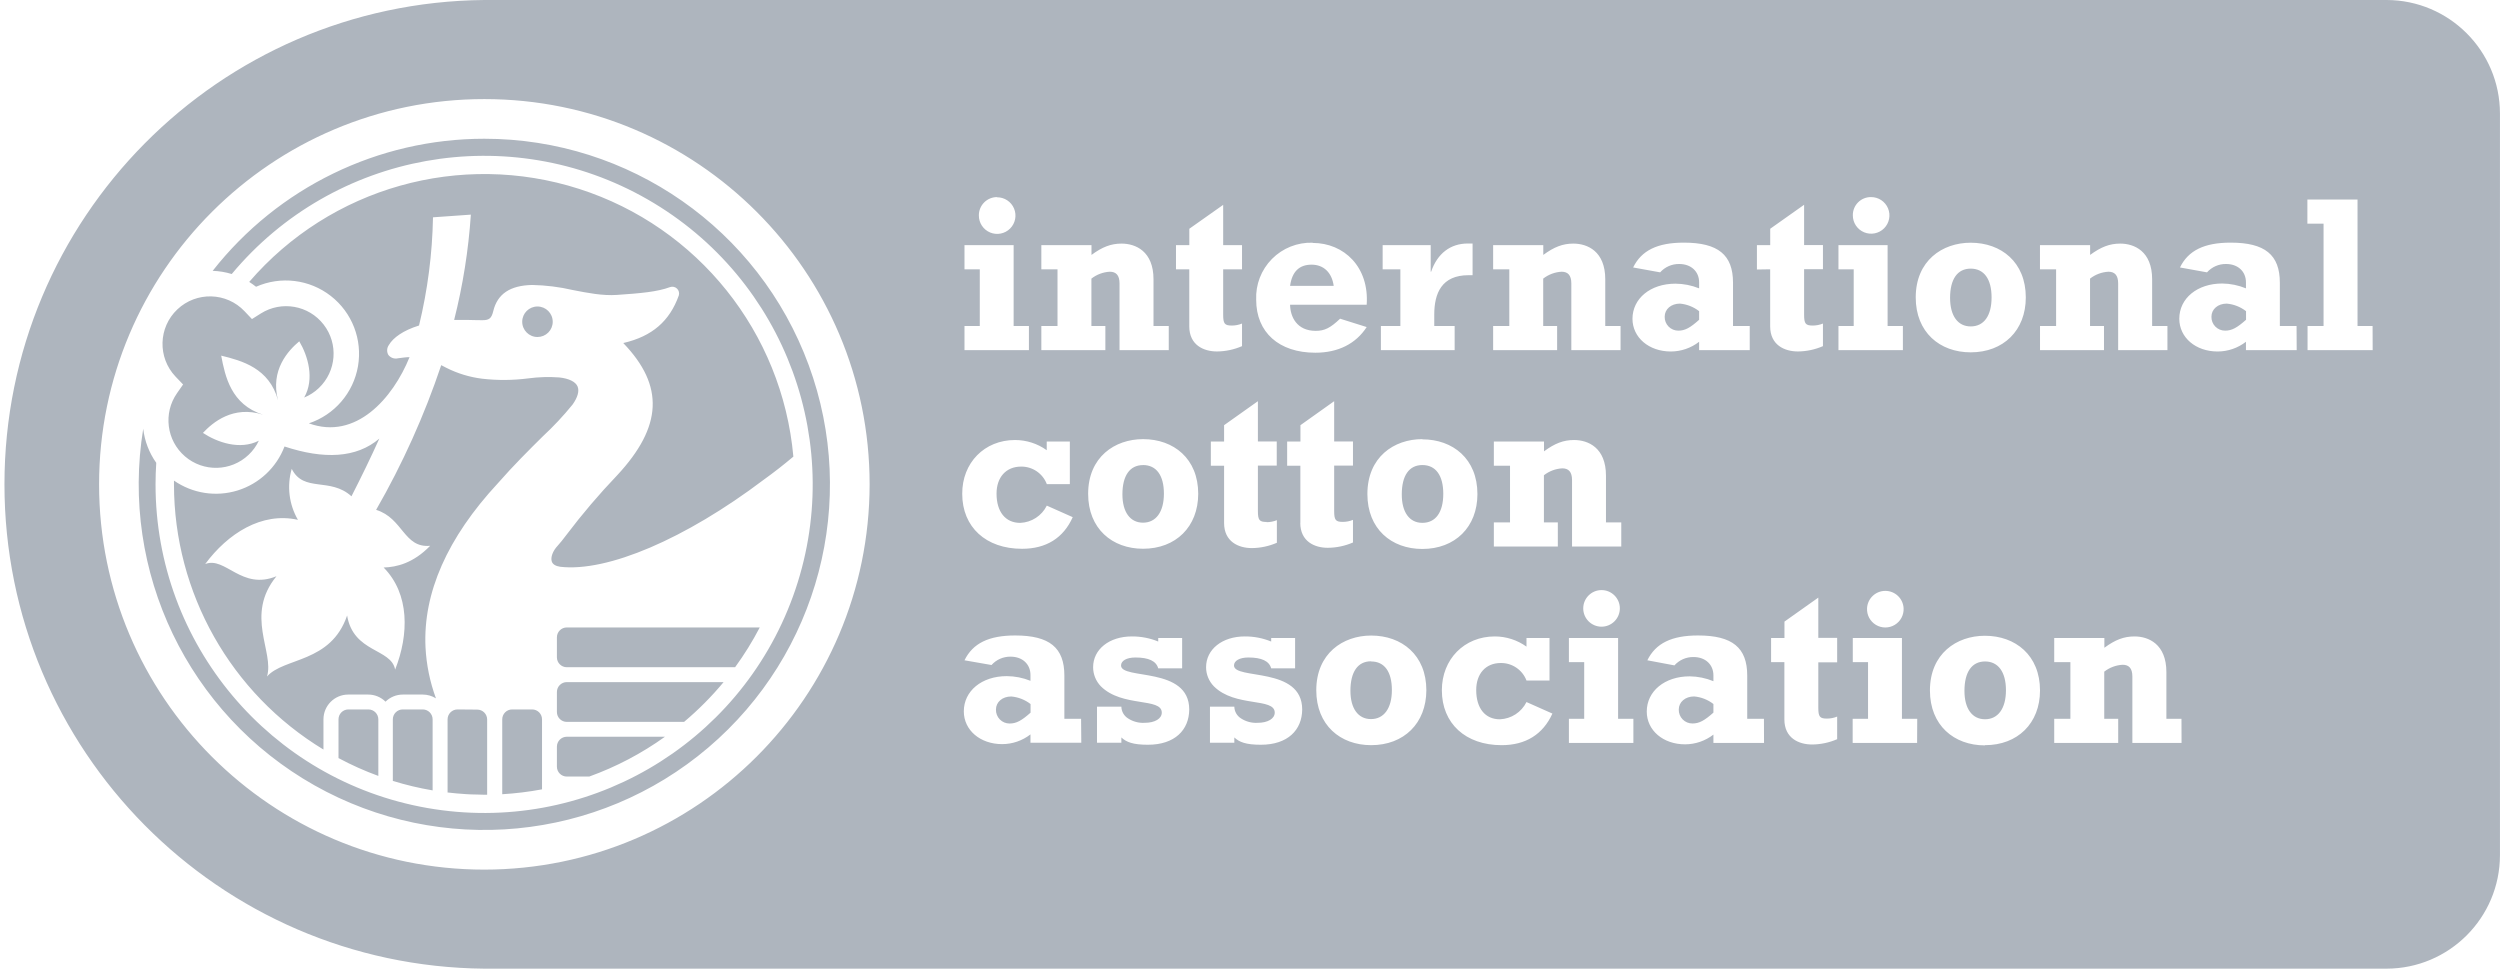
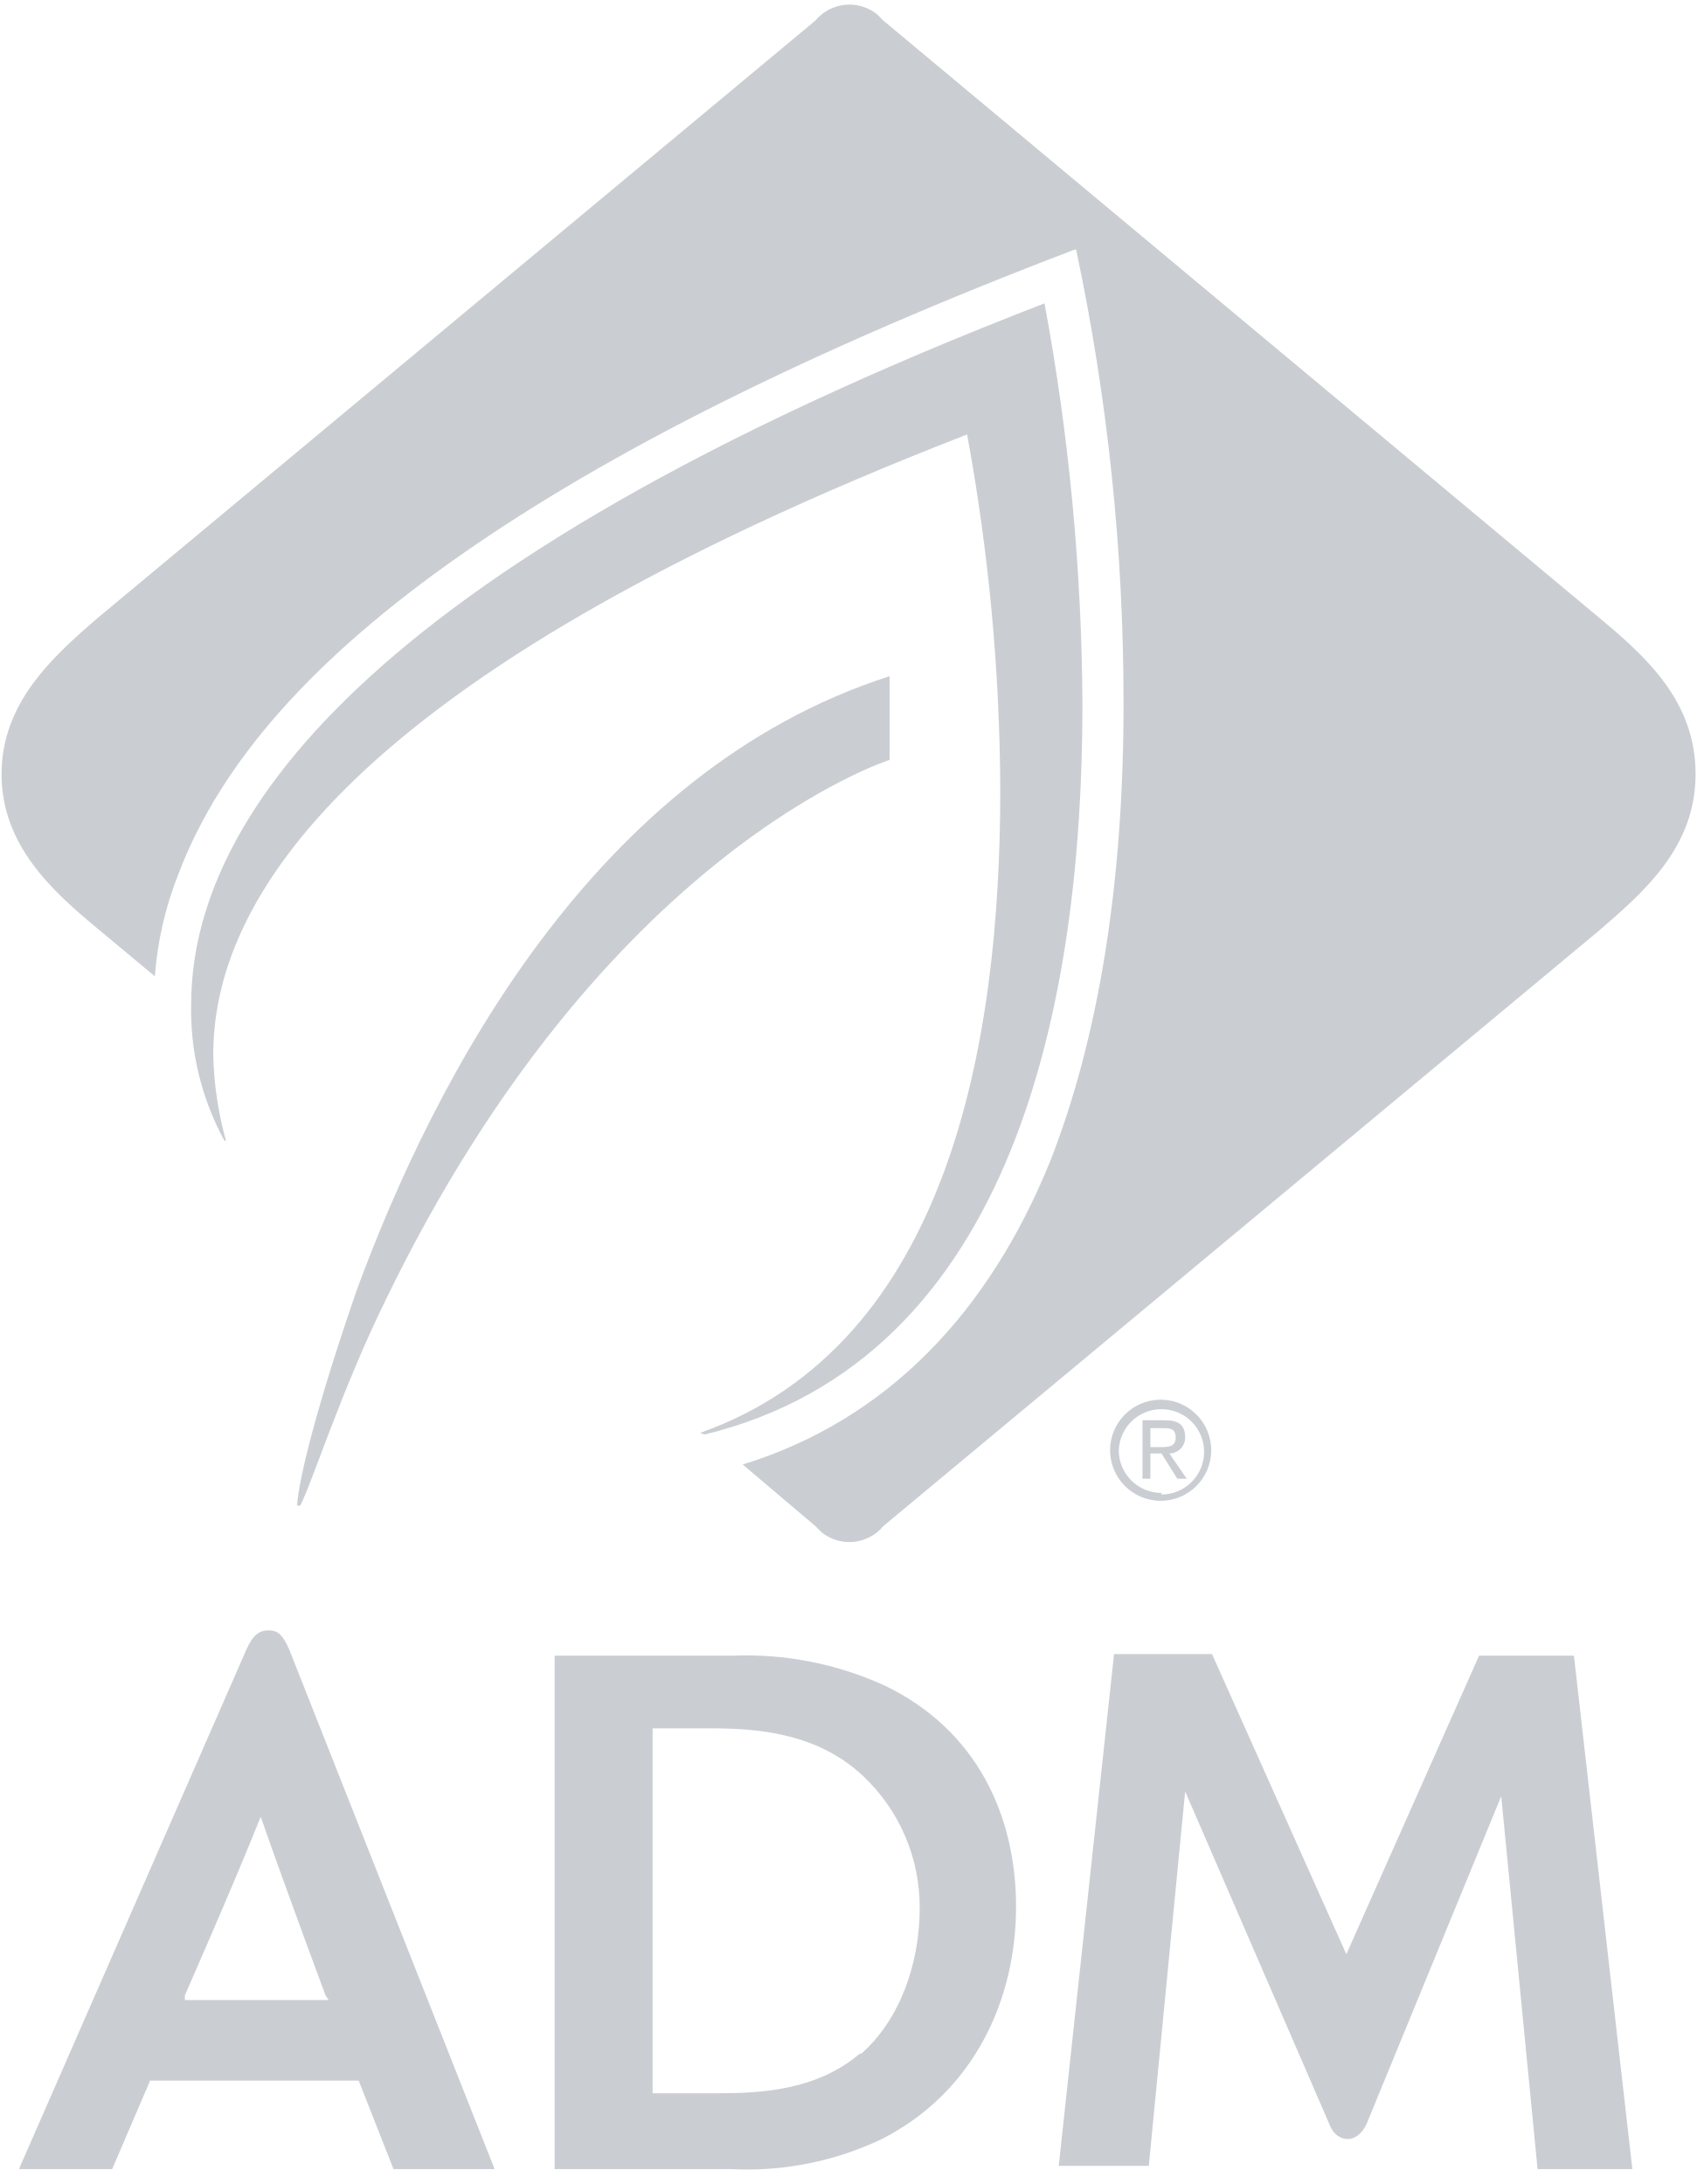
- <svg xmlns="http://www.w3.org/2000/svg" data-name="Layer 1" viewBox="0 0 598.22 231.79">
-   <path d="M83.32 169.76a2.37 2.37 0 0 0-2.32 2.37v9.27a73.44 73.44 0 0 0 9.53 4.27v-13.54a2.38 2.38 0 0 0-2.37-2.37zm39.23 0a2.37 2.37 0 0 0-2.37 2.37v17.92a76.18 76.18 0 0 0 9.52-1.17v-16.75a2.37 2.37 0 0 0-2.37-2.37zm-13.08 0a2.38 2.38 0 0 0-2.37 2.37v17.51h.1q1 .12 2 .21c.78.07 1.57.13 2.36.18l1.18.06c1 0 2.06.07 3.09.08h.74v-18a2.37 2.37 0 0 0-2.37-2.37zm-13.07 0a2.37 2.37 0 0 0-2.4 2.37v14.73a73.32 73.32 0 0 0 9.52 2.27v-17a2.37 2.37 0 0 0-2.37-2.37zM132.26 77a3.65 3.65 0 1 0-3.65 3.64 3.64 3.64 0 0 0 3.65-3.64zm141.25 34.29c-3.18 0-4.93 2.55-4.93 7 0 4.24 1.85 6.78 4.93 6.78s5-2.54 5-6.94-1.82-6.85-5-6.85zm-35.19 58.5a3.25 3.25 0 0 0 3.28 3.34c1.59 0 2.86-.69 5-2.6v-2.06a8.79 8.79 0 0 0-4.61-1.81c-2.14-.01-3.67 1.34-3.67 3.12zM115.89 33.2a82.61 82.61 0 0 0-65 31.61 17.27 17.27 0 0 1 4.56.76 78.62 78.62 0 1 1-18.23 50.33c0-1.73.06-3.45.17-5.15a17.56 17.56 0 0 1-3.12-8.15 82.7 82.7 0 1 0 81.62-69.4zM43.81 92l-1.45 2.08a11.36 11.36 0 0 0 17.13 14.75 11.21 11.21 0 0 0 2.45-3.38c-4.56 2.33-10 .37-13.38-1.86 2.32-2.48 7.22-6.65 14.37-4.36-7.64-2.44-9.06-9.15-10-14.13 4.94 1.2 11.55 3 13.61 10.72-1.94-7.28 2.46-11.96 5.07-14.15 2.06 3.45 3.73 9 1.17 13.46a11.19 11.19 0 0 0 3.51-2.27A11.36 11.36 0 0 0 62.43 75l-2.14 1.35-1.78-1.88A11.36 11.36 0 0 0 42 90.11zM137 96.82c1.25-1.74 1.67-3.3 1.19-4.38s-2-1.86-4.33-2.12a35.85 35.85 0 0 0-7.43.22 45.46 45.46 0 0 1-11.07.08 26.16 26.16 0 0 1-8.58-2.62c-.42-.23-.82-.43-1.2-.62A192.2 192.2 0 0 1 90 122c6.47 2 6.61 9.2 12.94 8.6-4.06 4.17-8 5.1-11.14 5.2 6.24 6.33 6.08 16 2.75 24.43-.92-5.11-10-4-11.49-12.95-3.88 11.43-15.14 10-19.17 14.6 1.8-5.86-5.38-14.65 2.27-24-8.38 3.47-12.24-4.82-17.06-2.91 5.38-7.28 13.52-12.53 22.19-10.58a15.63 15.63 0 0 1-1.48-12.2c2.87 5.75 9.18 1.92 14.29 6.57 2.42-4.74 4.65-9.32 6.67-13.81-5.49 4.69-13.27 5-22.69 1.89A17.57 17.57 0 0 1 41.63 115v.94a74.23 74.23 0 0 0 35.77 63.42v-7.23a5.93 5.93 0 0 1 5.92-5.93h4.79a5.89 5.89 0 0 1 4.14 1.7 5.9 5.9 0 0 1 4.15-1.7h4.78a5.94 5.94 0 0 1 3.14.91 41.45 41.45 0 0 1-2.5-12.22c-.62-13 5.21-26.2 17.32-39.26 3.74-4.27 7.45-7.95 10.72-11.19a73.87 73.87 0 0 0 7.14-7.62zm203.36 28.29c3.18 0 5-2.54 5-6.94s-1.8-6.89-5-6.89-4.93 2.55-4.93 7c-.02 4.29 1.84 6.83 4.91 6.83zm-167.21 38.11h-37.52a2.37 2.37 0 0 0-2.37 2.37v4.78a2.37 2.37 0 0 0 2.37 2.37h28.06a75.29 75.29 0 0 0 9.46-9.52zm298.41-85.11c3.17 0 5-2.54 5-6.94s-1.81-6.89-5-6.89-4.93 2.55-4.93 7c0 4.29 1.85 6.83 4.93 6.83zM313.84 63.33c-2.92 0-4.67 1.64-5.14 5.08h10.44c-.43-3.17-2.39-5.08-5.3-5.08zm-124 45.91A74.24 74.24 0 0 0 59.63 67.46c.56.36 1.11.74 1.64 1.16a17.54 17.54 0 1 1 12.64 32.68C85.13 105.4 94 95.34 98 85.46c-.83 0-1.71.14-2.74.27a2.25 2.25 0 0 1-2.33-.8 2.19 2.19 0 0 1 .13-2.38c1-1.74 3.45-3.5 7.21-4.66A119.05 119.05 0 0 0 103.61 52l9.06-.64a141.38 141.38 0 0 1-4 25.2h3.42c.48 0 2.16.07 3.27.06 1.62 0 2.24-.33 2.68-2.21 1-4.07 4-6.11 9.3-6.22a47.09 47.09 0 0 1 9.72 1.21c3.52.69 7.15 1.41 10.56 1.17 5.68-.39 9.64-.73 12.72-1.87a1.62 1.62 0 0 1 2.09 2c-2.2 6.16-6.39 9.77-13.19 11.36a.07.07 0 0 0-.06 0 .07.07 0 0 0 0 .07c9.8 10.2 9.34 19.94-1.49 31.59a162.66 162.66 0 0 0-12.15 14.27c-.84 1.1-1.45 1.9-2.1 2.6-1.17 1.24-1.74 2.79-1.4 3.78.22.66.89 1.08 2 1.25 11.27 1.32 29.94-6.65 48.69-20.81q3.67-2.64 7.14-5.57zm138.22 49c-3.17 0-4.92 2.55-4.92 7.05 0 4.24 1.85 6.78 4.92 6.78s5-2.54 5-6.94-1.78-6.85-4.97-6.85zm-194.8 20.42v4.79a2.37 2.37 0 0 0 2.37 2.37H141a74.28 74.28 0 0 0 18.12-9.53h-23.49a2.38 2.38 0 0 0-2.37 2.37zm48.54-28.52h-46.17a2.37 2.37 0 0 0-2.37 2.37v4.79a2.37 2.37 0 0 0 2.37 2.36h40.27a74.83 74.83 0 0 0 5.9-9.52zm219.91 19.64a3.25 3.25 0 0 0 3.29 3.34c1.59 0 2.86-.69 5-2.6v-2.06a8.79 8.79 0 0 0-4.61-1.81c-2.14 0-3.68 1.35-3.68 3.13zm4.87-93.26v-2.06a8.79 8.79 0 0 0-4.58-1.81c-2.12 0-3.66 1.33-3.66 3.13a3.25 3.25 0 0 0 3.29 3.34c1.56 0 2.83-.69 4.95-2.6zM475 158.28c-3.18 0-4.93 2.55-4.93 7.05 0 4.24 1.85 6.78 4.93 6.78s5-2.54 5-6.94-1.87-6.89-5-6.89zM571.05 0H115.89a115.9 115.9 0 0 0 0 231.79h455.16a27.19 27.19 0 0 0 27.16-27.17V27.17A27.19 27.19 0 0 0 571.05 0zm-82.9 78H492V64.44h-3.86v-5.78h12V61c2.6-1.91 4.67-2.71 7.21-2.71 3.34 0 7.63 1.81 7.63 8.54V78h3.66v5.78h-11.79V67.83c0-2-.85-2.81-2.33-2.81a7.85 7.85 0 0 0-4.4 1.65V78h3.34v5.78h-15.31zm-16.59-19.92c7.31 0 13.19 4.66 13.19 13.09 0 7.9-5.35 13.14-13.19 13.14-7.42 0-13.15-4.82-13.15-13.14 0-8.8 6.36-13.09 13.15-13.09zm-23.85-10.92a4.38 4.38 0 1 1-4.35 4.35 4.3 4.3 0 0 1 4.35-4.35zM357.29 78h3.87V64.44h-3.87v-5.78h12V61c2.59-1.91 4.66-2.71 7.2-2.71 3.34 0 7.63 1.81 7.63 8.54V78h3.66v5.78H376V67.83c0-2-.85-2.81-2.33-2.81a7.83 7.83 0 0 0-4.4 1.65V78h3.33v5.78h-15.31zm-26.86 0h4.66V64.44h-4.24v-5.78h11.5V65h.11c1.48-4.34 4.61-6.73 8.74-6.73h1.17v7.58h-.95c-6.47 0-8.22 4.35-8.22 9.44V78h4.88v5.78h-17.65zm9.91 27.13c7.31 0 13.19 4.66 13.19 13.09 0 7.9-5.35 13.14-13.19 13.14-7.42 0-13.14-4.82-13.14-13.14 0-8.85 6.36-13.14 13.14-13.14zm-26.24-47c7.53 0 13.57 5.78 12.93 14.79H308.7c.05 2.86 1.59 6.25 6.14 6.25 2.12 0 3.5-.69 5.83-2.91l6.36 2c-2.59 4-6.83 6.14-12.29 6.14-8.69 0-14.15-4.87-14.15-12.66a13.1 13.1 0 0 1 13.51-13.66zm-11 66.82a6.42 6.42 0 0 0 2.44-.48v5.41a15.4 15.4 0 0 1-6 1.27c-3.18 0-6.63-1.53-6.63-6v-13.71h-3.17v-5.78h3.17v-3.92L301 96v9.64h4.51v5.78H301v10.87c0 2.19.38 2.61 2.08 2.61zm-21.7-66.29h3.19v-3.92l8.1-5.72v9.64h4.51v5.78h-4.51v10.87c0 2.17.37 2.59 2.07 2.59a6.39 6.39 0 0 0 2.44-.48v5.41a15.4 15.4 0 0 1-6 1.27c-3.18 0-6.62-1.53-6.62-6V64.44h-3.18zM249.18 78h3.87V64.44h-3.87v-5.78h12V61c2.59-1.91 4.66-2.71 7.2-2.71 3.34 0 7.64 1.81 7.64 8.54V78h3.65v5.78h-11.78V67.83c0-2-.85-2.81-2.33-2.81a7.83 7.83 0 0 0-4.4 1.65V78h3.34v5.78h-15.32zm-10.6-30.79a4.38 4.38 0 1 1-4.35 4.35 4.35 4.35 0 0 1 4.35-4.4zM230.79 78h3.66V64.44h-3.66v-5.78h11.76V78h3.66v5.78h-15.42zm-114.9 130.09a92.19 92.19 0 1 1 92.2-92.19 92.3 92.3 0 0 1-92.2 92.19zm127-102.8a13 13 0 0 1 7.58 2.44v-2.07H256v10.18h-5.51a6.5 6.5 0 0 0-6.15-4.19c-3.6 0-5.88 2.55-5.88 6.47 0 4.34 2.12 7 5.67 7a7.45 7.45 0 0 0 6.36-4.13l6.2 2.76c-2.23 5-6.36 7.57-12.13 7.57-8.64 0-14.31-5.19-14.31-13.14-.04-7.43 5.31-12.89 12.62-12.89zm15.85 72.44h-12.16v-2a11.07 11.07 0 0 1-6.78 2.33c-5.25 0-9.17-3.34-9.17-7.84 0-4.88 4.29-8.43 10.28-8.43a15.4 15.4 0 0 1 5.67 1.12v-1.38c0-2.6-1.91-4.4-4.77-4.4a6 6 0 0 0-4.55 2l-6.47-1.13c2-4.08 5.83-5.94 12.13-5.94 8.22 0 11.77 2.92 11.77 9.59V172h4zm15.95.48c-3.6 0-5.19-.64-6.36-1.75v1.27h-5.83v-8.64h5.83a3.38 3.38 0 0 0 1.59 2.81 6.56 6.56 0 0 0 4 1.06c2.44 0 4.08-1 4.08-2.44 0-3.65-9.49-1.21-14.58-6.3a6.58 6.58 0 0 1-1.85-4.56c0-4.29 3.87-7.37 9.27-7.37a16.43 16.43 0 0 1 6.31 1.22v-.85h5.72v7.27h-5.72c-.48-1.75-2.28-2.6-5.46-2.6-2.12 0-3.44.79-3.44 1.91 0 3.49 16.32.16 16.32 10.54-.04 4.88-3.43 8.43-9.9 8.43zm-1.16-46.9c-7.42 0-13.15-4.82-13.15-13.14 0-8.8 6.36-13.09 13.15-13.09 7.31 0 13.19 4.66 13.19 13.09-.02 7.9-5.37 13.14-13.21 13.14zm28.19 46.9c-3.6 0-5.19-.64-6.36-1.75v1.27h-5.83v-8.64h5.83a3.38 3.38 0 0 0 1.59 2.81 6.56 6.56 0 0 0 4 1.06c2.43 0 4.08-1 4.08-2.44 0-3.65-9.49-1.21-14.57-6.3a6.54 6.54 0 0 1-1.86-4.56c0-4.29 3.87-7.37 9.27-7.37a16.43 16.43 0 0 1 6.31 1.22v-.85h5.72v7.27h-5.72c-.48-1.75-2.28-2.6-5.46-2.6-2.12 0-3.44.79-3.44 1.91 0 3.49 16.32.16 16.32 10.54-.04 4.88-3.43 8.43-9.9 8.43zm9.44-53.1v-13.67H308v-5.78h3.18v-3.92l8.07-5.74v9.64h4.5v5.78h-4.5v10.87c0 2.17.37 2.59 2.06 2.59a6.39 6.39 0 0 0 2.44-.48v5.41a15.36 15.36 0 0 1-6 1.27c-3.17.02-6.61-1.51-6.61-5.97zm16.95 53.2c-7.41 0-13.14-4.82-13.14-13.14 0-8.79 6.36-13.09 13.14-13.09 7.32 0 13.2 4.67 13.2 13.09-.02 7.9-5.37 13.14-13.22 13.14zm31.22 0c-8.64 0-14.31-5.19-14.31-13.14 0-7.42 5.36-12.88 12.67-12.88a13.07 13.07 0 0 1 7.58 2.44v-2.07h5.51v10.18h-5.51a6.5 6.5 0 0 0-6.15-4.19c-3.6 0-5.88 2.55-5.88 6.47 0 4.34 2.12 7 5.67 7a7.45 7.45 0 0 0 6.36-4.13l6.2 2.76c-2.25 4.97-6.38 7.56-12.16 7.56zM372.77 125v5.78h-15.31V125h3.87v-13.56h-3.87v-5.78h12V108c2.59-1.91 4.66-2.71 7.2-2.71 3.34 0 7.63 1.81 7.63 8.54V125h3.66v5.78h-11.78v-15.9c0-2-.85-2.81-2.34-2.81a7.83 7.83 0 0 0-4.39 1.65V125zm14.84 20.56a4.39 4.39 0 0 1-4.4 4.4 4.38 4.38 0 1 1 4.4-4.4zm3.24 32.22h-15.43V172h3.66v-13.56h-3.66v-5.78h11.77V172h3.66zm-.22-101.47c0-4.88 4.29-8.43 10.28-8.43a15.44 15.44 0 0 1 5.67 1.12v-1.43c0-2.6-1.91-4.4-4.77-4.4a6 6 0 0 0-4.56 2L390.79 64c2-4.08 5.82-5.94 12.13-5.94 8.21 0 11.77 2.92 11.77 9.59V78h4v5.78h-12.11v-2a11.09 11.09 0 0 1-6.78 2.33c-5.25-.01-9.17-3.35-9.17-7.85zm31.48 101.47H410v-2a11.09 11.09 0 0 1-6.78 2.33c-5.25 0-9.17-3.34-9.17-7.84 0-4.88 4.29-8.43 10.28-8.43A15.44 15.44 0 0 1 410 163v-1.38c0-2.6-1.91-4.4-4.77-4.4a6 6 0 0 0-4.56 2l-6.48-1.22c2-4.08 5.83-5.94 12.13-5.94 8.22 0 11.77 2.92 11.77 9.59V172h4zm-1.7-113.29v-5.83h3.18v-3.92L431.7 49v9.64h4.51v5.78h-4.51v10.89c0 2.17.37 2.59 2.07 2.59a6.46 6.46 0 0 0 2.44-.48v5.41a15.4 15.4 0 0 1-6 1.27c-3.18 0-6.63-1.53-6.63-6V64.44zm19.2 94h-4.51v10.87c0 2.17.37 2.59 2.07 2.59a6.42 6.42 0 0 0 2.44-.48v5.41a15.4 15.4 0 0 1-6 1.27c-3.18 0-6.63-1.53-6.63-6v-13.71h-3.18v-5.78h3.2v-3.92l8.1-5.74v9.64h4.51zm.31-80.49h3.65V64.44h-3.65v-5.78h11.76V78h3.66v5.78h-15.42zm15.59 67.56a4.38 4.38 0 1 1-8.75 0 4.38 4.38 0 0 1 8.75 0zm3.23 32.22h-15.42V172H447v-13.56h-3.65v-5.78h11.76V172h3.66zm16.22.58c-7.42 0-13.15-4.82-13.15-13.14 0-8.79 6.36-13.09 13.15-13.09 7.31 0 13.19 4.67 13.19 13.09 0 7.85-5.35 13.09-13.15 13.09zm47.06-.58h-11.77v-15.9c0-2-.85-2.81-2.33-2.81a7.85 7.85 0 0 0-4.4 1.65V172h3.34v5.78h-15.31V172h3.87v-13.56h-3.87v-5.78h12V155c2.6-1.91 4.67-2.71 7.21-2.71 3.34 0 7.63 1.81 7.63 8.54V172H522zm27.55-94h-12.14v-2a11.07 11.07 0 0 1-6.78 2.33c-5.25 0-9.17-3.34-9.17-7.84 0-4.88 4.3-8.43 10.28-8.43a15.4 15.4 0 0 1 5.67 1.16v-1.43c0-2.6-1.9-4.4-4.76-4.4a6 6 0 0 0-4.56 2L521.64 64c2-4.08 5.83-5.94 12.14-5.94 8.21 0 11.76 2.92 11.76 9.59V78h4zm18.18 0h-15.58V78H556V53.52h-3.87v-5.77h12V78h3.6zm-38.58-8a3.25 3.25 0 0 0 3.28 3.34c1.59 0 2.86-.69 5-2.6v-2.06a8.79 8.79 0 0 0-4.61-1.81c-2.14 0-3.67 1.35-3.67 3.13z" fill="#aeb5be" />
+ <svg xmlns="http://www.w3.org/2000/svg" width="85" height="109">
+   <g fill="#CACED3">
+     <path d="M42.89 102.5c-2.128 1.813-4.888 1.97-7.016 1.97h-3.312V86.257h2.76c2.286 0 5.361.158 7.727 2.366a8.988 8.988 0 0 1 2.838 6.623c0 2.68-.946 5.519-2.917 7.253m1.182-18.37a16.636 16.636 0 0 0-7.569-1.499h-8.91v25.625h8.753a15.611 15.611 0 0 0 7.569-1.498c4.651-2.366 6.701-7.017 6.701-11.59 0-4.573-1.97-8.831-6.544-11.039m34.377-1.498h-4.731l-6.623 14.902-6.702-14.98h-4.888l-2.76 25.545h4.494l1.814-18.686 7.175 16.557c.236.631.63.789.946.789.315 0 .71-.237.946-.789l6.702-16.32 1.813 18.607h4.73L78.53 82.63zm-62.13 17.189H9.224v-.237s2.365-5.361 3.785-8.91c1.261 3.627 3.232 8.91 3.232 8.91l.158.237zm-1.971-17.504c-.316-.71-.552-.946-1.025-.946-.473 0-.789.236-1.104.946L.945 108.255h4.652l1.893-4.415h10.407l1.735 4.415h5.046l-10.25-25.94zm.394-7.175c.079-1.34 1.025-5.125 2.996-10.802 3.864-10.486 11.827-25.86 26.57-30.591v4.178s-14.27 4.495-25.15 26.965c-2.208 4.494-3.706 9.225-4.258 10.25h-.158zm20.342-3.548c15.532-3.784 18.844-21.761 18.844-36.426a112.67 112.67 0 0 0-1.892-20.027C17.424 28.543 9.618 41.316 9.539 49.99a13.64 13.64 0 0 0 1.656 6.938h.08a17.267 17.267 0 0 1-.632-4.179c-.079-7.727 6.544-19.001 37.61-31.065a100.133 100.133 0 0 1 1.655 17.74c0 12.537-2.523 27.675-14.98 32.09l.236.08z" />
+     <path d="M53.614 12.459c-13.246 5.046-23.26 10.092-30.592 15.217C15.689 32.8 11.038 38.004 8.909 43.602a17.346 17.346 0 0 0-1.183 5.125l-2.838-2.365C2.6 44.469.078 42.183.078 38.635s2.523-5.835 4.81-7.806L40.683 1.026a2.208 2.208 0 0 1 3.075-.315l.316.315L79.79 30.829c2.366 1.971 4.81 4.18 4.81 7.806 0 3.627-2.523 5.834-4.81 7.806L44.074 76.165a2.208 2.208 0 0 1-3.075.315l-.316-.315-3.627-3.075c7.175-2.208 12.3-7.569 15.375-15.217 2.365-6.071 3.627-13.719 3.627-22.707.01-7.631-.782-15.242-2.365-22.707m3.705 59.764h.473c.395 0 .789 0 .789-.473s-.316-.473-.631-.473h-.63v.946zm.552-2.366a2.523 2.523 0 1 1-.079 0h.08zm0 4.731a2.129 2.129 0 1 0-2.129-2.207 2.129 2.129 0 0 0 2.13 2.128v.08zm-.946-3.706h1.104c.71 0 1.025.237 1.025.868a.788.788 0 0 1-.789.788l.868 1.262h-.473l-.789-1.262h-.552V73.8h-.394v-2.918z" />
+   </g>
</svg>
